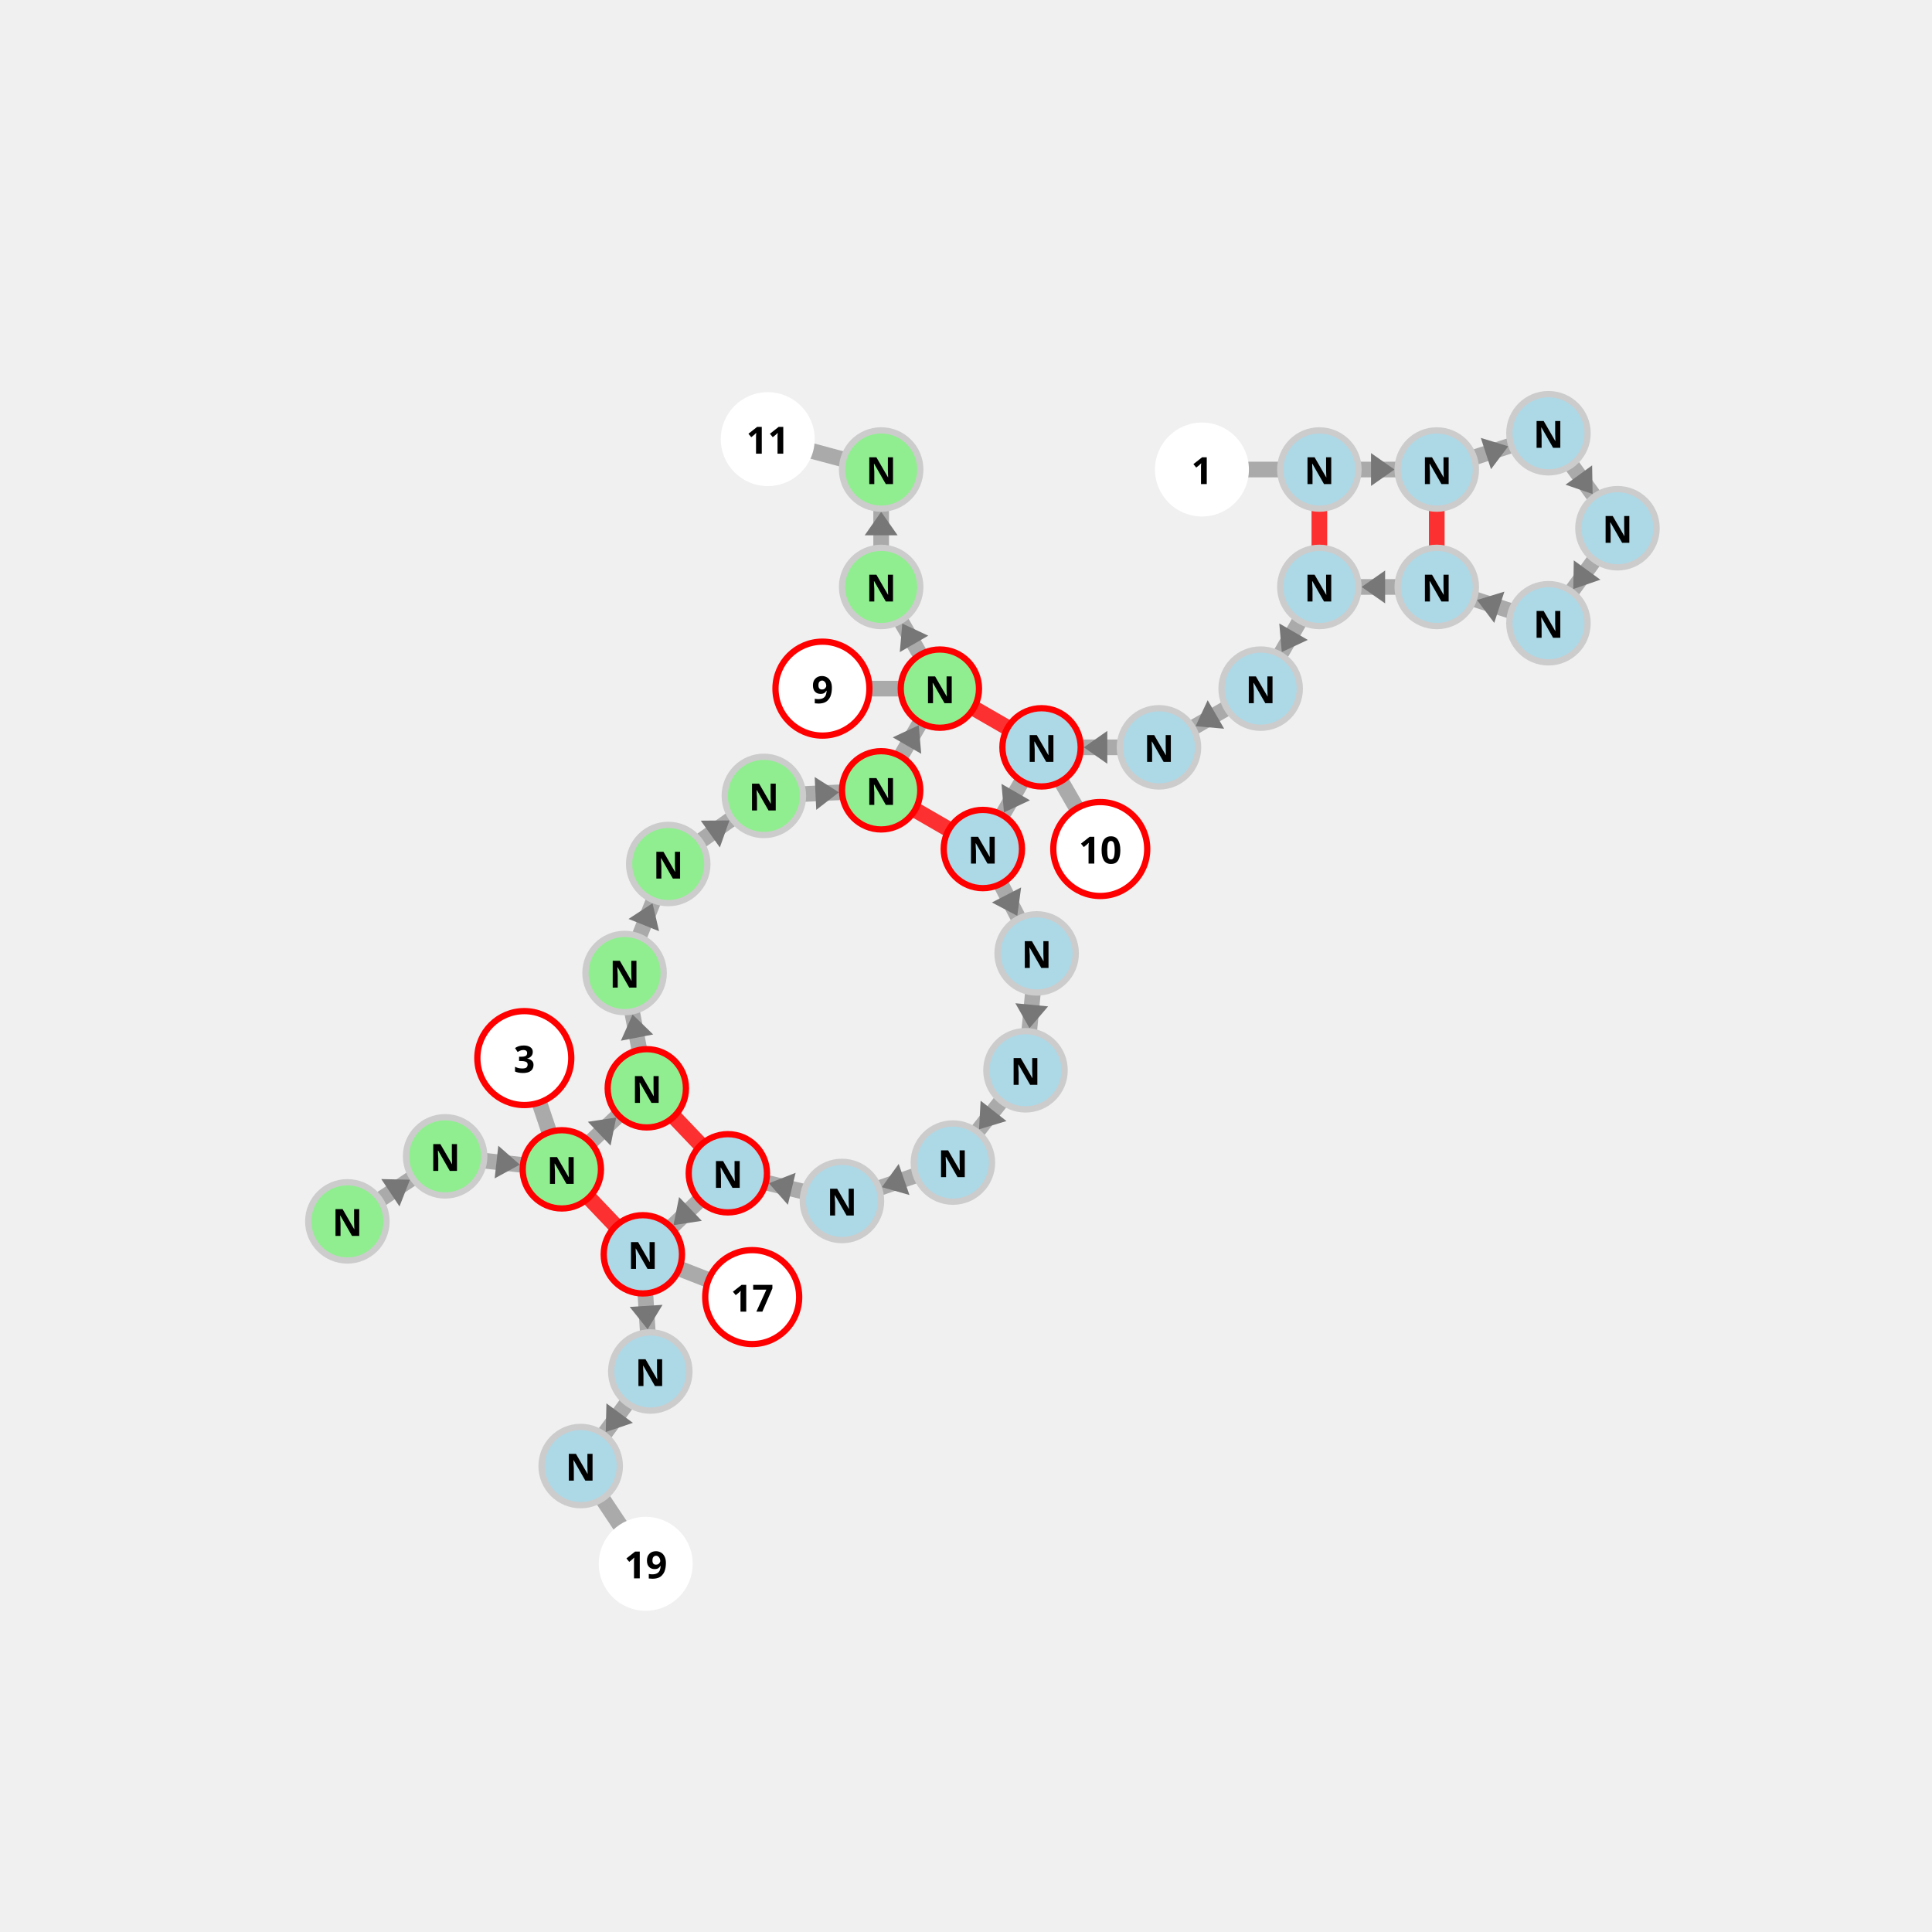
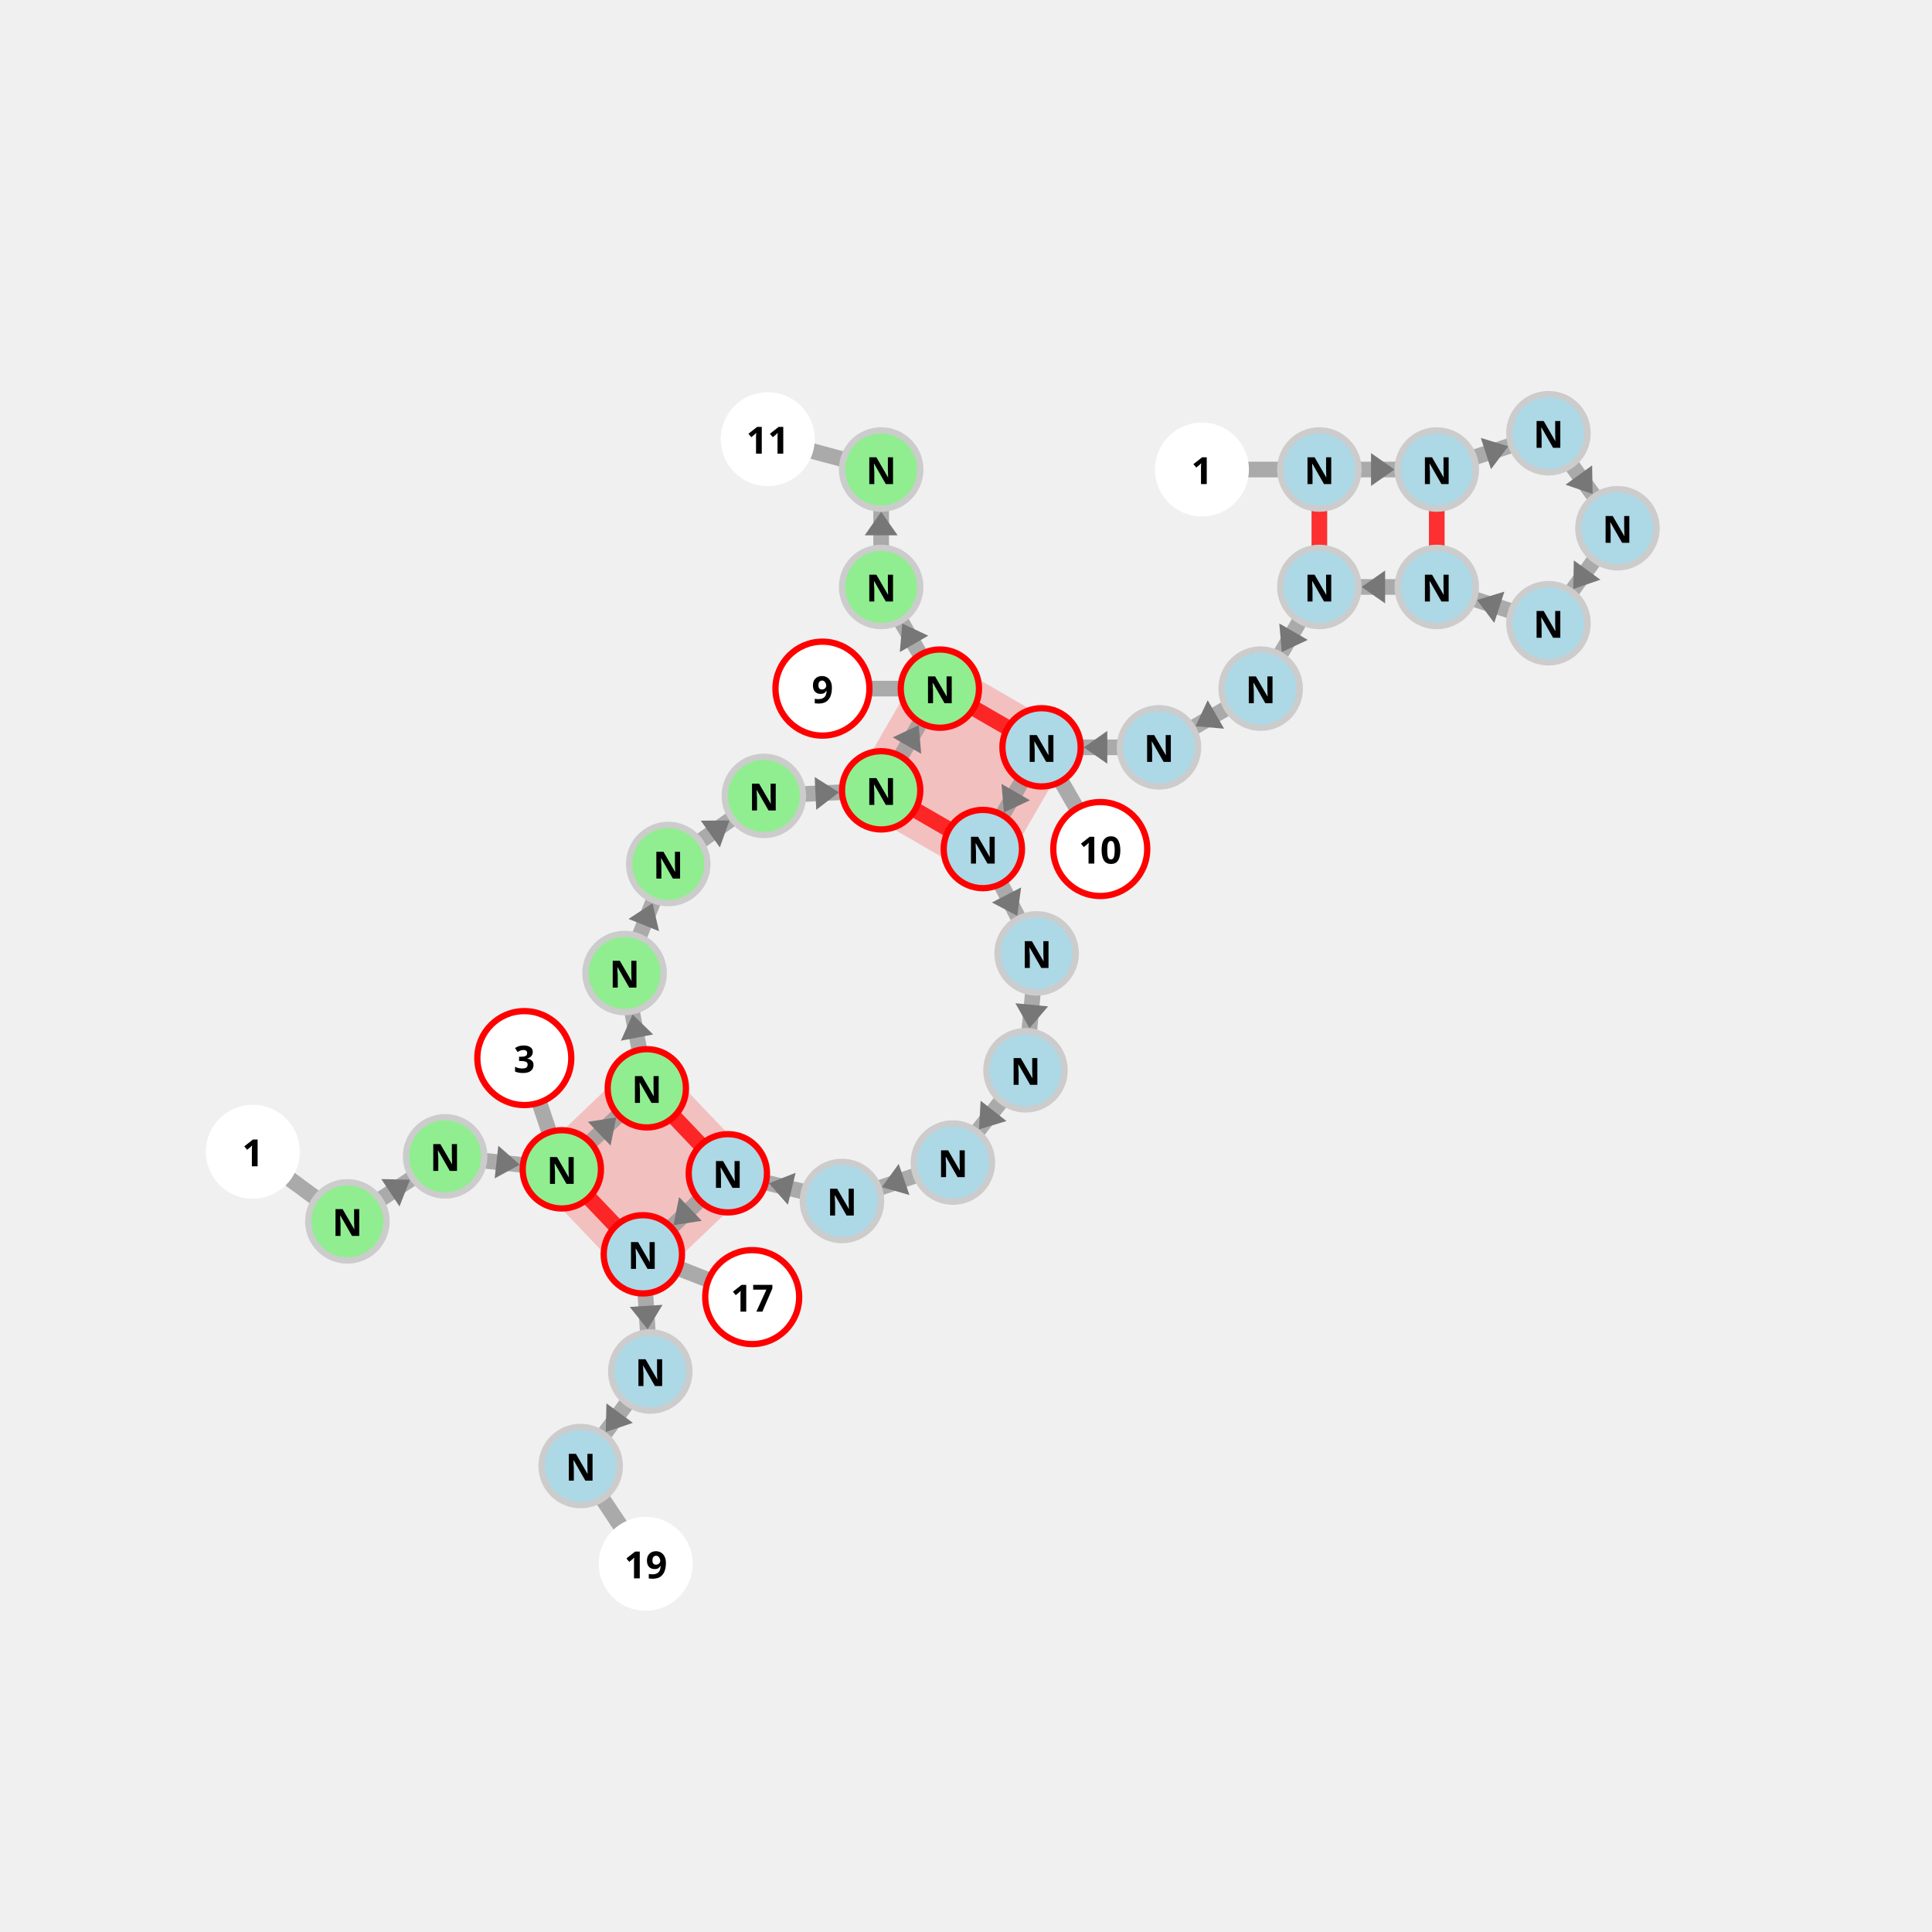
<svg xmlns="http://www.w3.org/2000/svg" viewBox="0 0 300 300">
  <style type="text/css">
 circle.fornac-node, polygon.fornac-node {
  stroke: #ccc;
  stroke-width: 0.8;
  opacity: 1;
  fill: white;
}

path.fornac-directionArrow {
  fill: #777;
  stroke: none;
  stroke-width: 0.8px;
}

g.fornac-plot {
    /* outline: 1px solid red; */
}

circle.fornac-node[base_type="a"] {
  fill: #dbdb8d;
}

circle.fornac-node[base_type="c"] {
  fill: #98df8a;
}

circle.fornac-node[base_type="g"] {
  fill: #ff9896;
}

circle.fornac-node[base_type="u"], circle.fornac-node[base_type="t"] {
  fill: #aec7e8;
}

.fornac-node &gt; text {
     pointer-events: none;
 }

circle.fornac-node[node_type="label"] {
    stroke: transparent;
    stroke-width: 0;
    fill: white;
    display: inline;
}

circle.fornac-node[node_type="protein"] {
    fill: gray;
    fill-opacity: 0.5;
    stroke-width: 4;
}

.fornac-selectedNode &gt; circle.fornac-node {
    stroke: red;
}

text.fornac-nodeLabel {
    font-weight: bold;
    font-family: Tahoma, Geneva, sans-serif;
    font-size: 0.4em;
    color: rgb(100,100,100);
    text-anchor: middle;
    alignment-baseline: middle;
    dominant-baseline: central;
    pointer-events: none;
    -webkit-touch-callout: none;
    -webkit-user-select: none;
    -khtml-user-select: none;
    -moz-user-select: none;
    -ms-user-select: none;
    user-select: none;
}

line.fornac-link {
  stroke: #999;
  stroke-opacity: 0.8;
  stroke-width: 2;
}

line.fornac-link[link_type="pseudoknot"] {
    stroke: red;
}

line.fornac-link[link_type="basepair"] {
  stroke: red;
}

line.fornac-link[link_type="intermolecule"] {
  stroke: blue;
}

line.fornac-link[link_type="chain_chain"] {
  stroke-dasharray: 3,3;
}

line.fornac-link[link_type="fake"] {
  stroke: green;
}

text.fornac-plotLabel {
    font-family: Tahoma, Geneva, sans-serif;
    font-weight: bolder;
    font-size: 1.2em;
    fill: rgba(200, 200, 200, 0.5);
    text-anchor: middle;
    alignment-baseline: central;
}

.fornac-transparent {
    fill: transparent;
    stroke-width: 0;
    stroke-opacity: 0;
    opacity: 0;
    visibility: hidden;
    pointer-events: none;
}

.fornac-dragLine {
  stroke: #999;
  stroke-width: 2;
  pointer-events: none;
}

.fornac-mouseEventHelper &gt; .extent {
  fill-opacity: .1;
  stroke: #fff;
  shape-rendering: crispEdges;
}

.d3-context-menu {
	position: absolute;
	display: none;
	background-color: #f2f2f2;
	border-radius: 4px;

	font-family: Arial, sans-serif;
	font-size: 14px;
	min-width: 150px;
	border: 1px solid #d4d4d4;

	z-index:1200;
}

.d3-context-menu ul {
	list-style-type: none;
	margin: 4px 0px;
	padding: 0px;
	cursor: default;
}

.d3-context-menu ul li {
	padding: 4px 16px;

	-webkit-touch-callout: none; /* iOS Safari */
	-webkit-user-select: none;   /* Chrome/Safari/Opera */
	-khtml-user-select: none;    /* Konqueror */
	-moz-user-select: none;      /* Firefox */
	-ms-user-select: none;       /* Internet Explorer/Edge */
	user-select: none;
}

.d3-context-menu ul li:hover {
	background-color: #4677f8;
	color: #fefefe;
}

.d3-context-menu-selected {
	background-color: #4677f8;
	color: #fefefe;
}

/*
	Header
*/

.d3-context-menu ul li.is-header
.d3-context-menu ul li.is-header:hover {
	background-color: #f2f2f2;
	color: #444;
	font-weight: bold;
	font-style: italic;
}

/*
	Disabled
*/

.d3-context-menu ul li.is-disabled
.d3-context-menu ul li.is-disabled:hover {
	background-color: #f2f2f2;
	color: #888;
	cursor: not-allowed;
}

/*
	Divider
*/

.d3-context-menu ul li.is-divider {
	padding: 0px 0px;
}

.d3-context-menu ul li.is-divider:hover {
	background-color: #f2f2f2;
}

.d3-context-menu ul hr {
	border: 0;
    height: 0;
    border-top: 1px solid rgba(0, 0, 0, 0.1);
    border-bottom: 1px solid rgba(255, 255, 255, 0.3);
}

/*# sourceMappingURL=fornac.css.map*/ 
</style>
  <g class="fornac-plot" transform="translate(83.31986,-48.64278)scale(1.215503,1.215503)">
+     <polyline points="24.433,189.906 13.577,200.257 3.225,189.401 14.081,179.05 24.433,189.906 " style="fill:red;opacity:0.2;stroke:red;stroke-width:7" />
+     <polyline points="64.51,135.49 57.01,148.481 44.019,140.981 51.519,127.99 64.51,135.49 " style="fill:red;opacity:0.2;stroke:red;stroke-width:7" />
+     <polyline points="" style="fill:red;opacity:0.2;stroke:red;stroke-width:7" />
    <g class="fornac-links">
-       <line class="link fornac-link" x1="100" y1="100" x2="100" y2="115" link_type="basepair" pointer-events="all" />
-       <line class="link fornac-link" x1="115" y1="100" x2="115" y2="115" link_type="basepair" pointer-events="all" />
-       <line class="link fornac-link" x1="100" y1="100" x2="115" y2="100" link_type="backbone" pointer-events="all" />
-       <line class="link fornac-link" x1="115" y1="100" x2="129.266" y2="95.365" link_type="backbone" pointer-events="all" />
-       <line class="link fornac-link" x1="129.266" y1="95.365" x2="138.083" y2="107.5" link_type="backbone" pointer-events="all" />
-       <line class="link fornac-link" x1="138.083" y1="107.5" x2="129.266" y2="119.635" link_type="backbone" pointer-events="all" />
-       <line class="link fornac-link" x1="129.266" y1="119.635" x2="115" y2="115" link_type="backbone" pointer-events="all" />
-       <line class="link fornac-link" x1="115" y1="115" x2="100" y2="115" link_type="backbone" pointer-events="all" />
-       <line class="link fornac-link" x1="100" y1="115" x2="92.5" y2="127.99" link_type="backbone" pointer-events="all" />
-       <line class="link fornac-link" x1="92.5" y1="127.99" x2="79.51" y2="135.49" link_type="backbone" pointer-events="all" />
-       <line class="link fornac-link" x1="64.51" y1="135.49" x2="51.519" y2="127.99" link_type="basepair" pointer-events="all" />
-       <line class="link fornac-link" x1="79.51" y1="135.49" x2="64.51" y2="135.49" link_type="backbone" pointer-events="all" />
-       <line class="link fornac-link" x1="57.01" y1="148.481" x2="44.019" y2="140.981" link_type="basepair" pointer-events="all" />
-       <line class="link fornac-link" x1="64.51" y1="135.49" x2="57.01" y2="148.481" link_type="backbone" pointer-events="all" />
-       <line class="link fornac-link" x1="57.01" y1="148.481" x2="63.883" y2="161.813" link_type="backbone" pointer-events="all" />
-       <line class="link fornac-link" x1="63.883" y1="161.813" x2="62.457" y2="176.745" link_type="backbone" pointer-events="all" />
-       <line class="link fornac-link" x1="62.457" y1="176.745" x2="53.185" y2="188.536" link_type="backbone" pointer-events="all" />
-       <line class="link fornac-link" x1="53.185" y1="188.536" x2="39.01" y2="193.442" link_type="backbone" pointer-events="all" />
-       <line class="link fornac-link" x1="24.433" y1="189.906" x2="14.081" y2="179.05" link_type="basepair" pointer-events="all" />
-       <line class="link fornac-link" x1="39.01" y1="193.442" x2="24.433" y2="189.906" link_type="backbone" pointer-events="all" />
-       <line class="link fornac-link" x1="13.577" y1="200.257" x2="3.225" y2="189.401" link_type="basepair" pointer-events="all" />
-       <line class="link fornac-link" x1="24.433" y1="189.906" x2="13.577" y2="200.257" link_type="backbone" pointer-events="all" />
-       <line class="link fornac-link" x1="13.577" y1="200.257" x2="14.528" y2="215.227" link_type="backbone" pointer-events="all" />
-       <line class="link fornac-link" x1="14.528" y1="215.227" x2="5.634" y2="227.306" link_type="backbone" pointer-events="all" />
-       <line class="link fornac-link" x1="-24.171" y1="196.047" x2="-11.682" y2="187.738" link_type="backbone" pointer-events="all" />
-       <line class="link fornac-link" x1="-11.682" y1="187.738" x2="3.225" y2="189.401" link_type="backbone" pointer-events="all" />
-       <line class="link fornac-link" x1="3.225" y1="189.401" x2="14.081" y2="179.05" link_type="backbone" pointer-events="all" />
-       <line class="link fornac-link" x1="14.081" y1="179.05" x2="11.243" y2="164.321" link_type="backbone" pointer-events="all" />
-       <line class="link fornac-link" x1="11.243" y1="164.321" x2="16.818" y2="150.395" link_type="backbone" pointer-events="all" />
-       <line class="link fornac-link" x1="16.818" y1="150.395" x2="29.036" y2="141.694" link_type="backbone" pointer-events="all" />
-       <line class="link fornac-link" x1="29.036" y1="141.694" x2="44.019" y2="140.981" link_type="backbone" pointer-events="all" />
-       <line class="link fornac-link" x1="44.019" y1="140.981" x2="51.519" y2="127.99" link_type="backbone" pointer-events="all" />
-       <line class="link fornac-link" x1="51.519" y1="127.99" x2="44.019" y2="115" link_type="backbone" pointer-events="all" />
-       <line class="link fornac-link" x1="44.019" y1="115" x2="44.019" y2="100" link_type="backbone" pointer-events="all" />
-       <line class="link fornac-link" x1="100" y1="100" x2="85" y2="100" link_type="label_link" pointer-events="all" />
-       <line class="link fornac-link" x1="115" y1="100" x2="112.653" y2="85.185" link_type="label_link" pointer-events="all" style="display:none" />
-       <line class="link fornac-link" x1="129.266" y1="95.365" x2="133.901" y2="81.099" link_type="label_link" pointer-events="all" style="display:none" />
-       <line class="link fornac-link" x1="138.083" y1="107.5" x2="153.083" y2="107.5" link_type="label_link" pointer-events="all" style="display:none" />
-       <line class="link fornac-link" x1="129.266" y1="119.635" x2="133.901" y2="133.901" link_type="label_link" pointer-events="all" style="display:none" />
-       <line class="link fornac-link" x1="115" y1="115" x2="112.653" y2="129.815" link_type="label_link" pointer-events="all" style="display:none" />
-       <line class="link fornac-link" x1="100" y1="115" x2="107.5" y2="127.99" link_type="label_link" pointer-events="all" style="display:none" />
-       <line class="link fornac-link" x1="92.5" y1="127.99" x2="103.107" y2="138.597" link_type="label_link" pointer-events="all" style="display:none" />
-       <line class="link fornac-link" x1="79.51" y1="135.49" x2="83.392" y2="149.979" link_type="label_link" pointer-events="all" style="display:none" />
-       <line class="link fornac-link" x1="64.51" y1="135.49" x2="72.01" y2="148.481" link_type="label_link" pointer-events="all" />
-       <line class="link fornac-link" x1="57.01" y1="148.481" x2="72.005" y2="148.838" link_type="label_link" pointer-events="all" style="display:none" />
-       <line class="link fornac-link" x1="63.883" y1="161.813" x2="78.612" y2="158.975" link_type="label_link" pointer-events="all" style="display:none" />
-       <line class="link fornac-link" x1="62.457" y1="176.745" x2="76.383" y2="182.32" link_type="label_link" pointer-events="all" style="display:none" />
-       <line class="link fornac-link" x1="53.185" y1="188.536" x2="61.886" y2="200.755" link_type="label_link" pointer-events="all" style="display:none" />
-       <line class="link fornac-link" x1="39.01" y1="193.442" x2="39.724" y2="208.425" link_type="label_link" pointer-events="all" style="display:none" />
-       <line class="link fornac-link" x1="24.433" y1="189.906" x2="28.315" y2="204.395" link_type="label_link" pointer-events="all" style="display:none" />
-       <line class="link fornac-link" x1="13.577" y1="200.257" x2="27.546" y2="205.721" link_type="label_link" pointer-events="all" />
-       <line class="link fornac-link" x1="14.528" y1="215.227" x2="28.92" y2="219.453" link_type="label_link" pointer-events="all" style="display:none" />
-       <line class="link fornac-link" x1="5.634" y1="227.306" x2="13.943" y2="239.794" link_type="label_link" pointer-events="all" />
-       <line class="link fornac-link" x1="-8.943" y1="230.842" x2="-10.605" y2="245.75" link_type="label_link" pointer-events="all" style="display:none" />
-       <line class="link fornac-link" x1="-22.383" y1="224.181" x2="-33.239" y2="234.532" link_type="label_link" pointer-events="all" style="display:none" />
-       <line class="link fornac-link" x1="-28.397" y1="210.44" x2="-43.367" y2="211.391" link_type="label_link" pointer-events="all" style="display:none" />
-       <line class="link fornac-link" x1="-24.171" y1="196.047" x2="-36.25" y2="187.154" link_type="label_link" pointer-events="all" style="display:none" />
-       <line class="link fornac-link" x1="-11.682" y1="187.738" x2="-15.219" y2="173.161" link_type="label_link" pointer-events="all" style="display:none" />
-       <line class="link fornac-link" x1="3.225" y1="189.401" x2="-1.568" y2="175.187" link_type="label_link" pointer-events="all" />
-       <line class="link fornac-link" x1="14.081" y1="179.05" x2="-0.206" y2="174.482" link_type="label_link" pointer-events="all" style="display:none" />
-       <line class="link fornac-link" x1="11.243" y1="164.321" x2="-3.689" y2="162.895" link_type="label_link" pointer-events="all" style="display:none" />
-       <line class="link fornac-link" x1="16.818" y1="150.395" x2="5.027" y2="141.123" link_type="label_link" pointer-events="all" style="display:none" />
-       <line class="link fornac-link" x1="29.036" y1="141.694" x2="24.13" y2="127.519" link_type="label_link" pointer-events="all" style="display:none" />
-       <line class="link fornac-link" x1="44.019" y1="140.981" x2="36.212" y2="128.173" link_type="label_link" pointer-events="all" style="display:none" />
-       <line class="link fornac-link" x1="51.519" y1="127.99" x2="36.519" y2="127.99" link_type="label_link" pointer-events="all" />
-       <line class="link fornac-link" x1="44.019" y1="115" x2="29.53" y2="118.882" link_type="label_link" pointer-events="all" style="display:none" />
-       <line class="link fornac-link" x1="44.019" y1="100" x2="29.53" y2="96.118" link_type="label_link" pointer-events="all" />
+       <line class="link fornac-link" x1="100" y1="100" x2="100" y2="115" link_type="basepair" pointer-events="all" start="1" end="7" />
+       <line class="link fornac-link" x1="115" y1="100" x2="115" y2="115" link_type="basepair" pointer-events="all" start="2" end="6" />
+       <line class="link fornac-link" x1="100" y1="100" x2="115" y2="100" link_type="backbone" pointer-events="all" start="1" end="2" />
+       <line class="link fornac-link" x1="115" y1="100" x2="129.266" y2="95.365" link_type="backbone" pointer-events="all" start="2" end="3" />
+       <line class="link fornac-link" x1="129.266" y1="95.365" x2="138.083" y2="107.5" link_type="backbone" pointer-events="all" start="3" end="4" />
+       <line class="link fornac-link" x1="138.083" y1="107.5" x2="129.266" y2="119.635" link_type="backbone" pointer-events="all" start="4" end="5" />
+       <line class="link fornac-link" x1="129.266" y1="119.635" x2="115" y2="115" link_type="backbone" pointer-events="all" start="5" end="6" />
+       <line class="link fornac-link" x1="115" y1="115" x2="100" y2="115" link_type="backbone" pointer-events="all" start="6" end="7" />
+       <line class="link fornac-link" x1="100" y1="115" x2="92.5" y2="127.99" link_type="backbone" pointer-events="all" start="7" end="8" />
+       <line class="link fornac-link" x1="92.5" y1="127.99" x2="79.51" y2="135.49" link_type="backbone" pointer-events="all" start="8" end="9" />
+       <line class="link fornac-link" x1="64.51" y1="135.49" x2="51.519" y2="127.99" link_type="basepair" pointer-events="all" start="10" end="31" />
+       <line class="link fornac-link" x1="79.51" y1="135.49" x2="64.51" y2="135.49" link_type="backbone" pointer-events="all" start="9" end="10" />
+       <line class="link fornac-link" x1="57.01" y1="148.481" x2="44.019" y2="140.981" link_type="basepair" pointer-events="all" start="11" end="30" />
+       <line class="link fornac-link" x1="64.51" y1="135.49" x2="57.01" y2="148.481" link_type="backbone" pointer-events="all" start="10" end="11" />
+       <line class="link fornac-link" x1="57.01" y1="148.481" x2="63.883" y2="161.813" link_type="backbone" pointer-events="all" start="11" end="12" />
+       <line class="link fornac-link" x1="63.883" y1="161.813" x2="62.457" y2="176.745" link_type="backbone" pointer-events="all" start="12" end="13" />
+       <line class="link fornac-link" x1="62.457" y1="176.745" x2="53.185" y2="188.536" link_type="backbone" pointer-events="all" start="13" end="14" />
+       <line class="link fornac-link" x1="53.185" y1="188.536" x2="39.01" y2="193.442" link_type="backbone" pointer-events="all" start="14" end="15" />
+       <line class="link fornac-link" x1="24.433" y1="189.906" x2="14.081" y2="179.05" link_type="basepair" pointer-events="all" start="16" end="26" />
+       <line class="link fornac-link" x1="39.01" y1="193.442" x2="24.433" y2="189.906" link_type="backbone" pointer-events="all" start="15" end="16" />
+       <line class="link fornac-link" x1="13.577" y1="200.257" x2="3.225" y2="189.401" link_type="basepair" pointer-events="all" start="17" end="25" />
+       <line class="link fornac-link" x1="24.433" y1="189.906" x2="13.577" y2="200.257" link_type="backbone" pointer-events="all" start="16" end="17" />
+       <line class="link fornac-link" x1="13.577" y1="200.257" x2="14.528" y2="215.227" link_type="backbone" pointer-events="all" start="17" end="18" />
+       <line class="link fornac-link" x1="14.528" y1="215.227" x2="5.634" y2="227.306" link_type="backbone" pointer-events="all" start="18" end="19" />
+       <line class="link fornac-link" x1="-24.171" y1="196.047" x2="-11.682" y2="187.738" link_type="backbone" pointer-events="all" start="23" end="24" />
+       <line class="link fornac-link" x1="-11.682" y1="187.738" x2="3.225" y2="189.401" link_type="backbone" pointer-events="all" start="24" end="25" />
+       <line class="link fornac-link" x1="3.225" y1="189.401" x2="14.081" y2="179.05" link_type="backbone" pointer-events="all" start="25" end="26" />
+       <line class="link fornac-link" x1="14.081" y1="179.05" x2="11.243" y2="164.321" link_type="backbone" pointer-events="all" start="26" end="27" />
+       <line class="link fornac-link" x1="11.243" y1="164.321" x2="16.818" y2="150.395" link_type="backbone" pointer-events="all" start="27" end="28" />
+       <line class="link fornac-link" x1="16.818" y1="150.395" x2="29.036" y2="141.694" link_type="backbone" pointer-events="all" start="28" end="29" />
+       <line class="link fornac-link" x1="29.036" y1="141.694" x2="44.019" y2="140.981" link_type="backbone" pointer-events="all" start="29" end="30" />
+       <line class="link fornac-link" x1="44.019" y1="140.981" x2="51.519" y2="127.99" link_type="backbone" pointer-events="all" start="30" end="31" />
+       <line class="link fornac-link" x1="51.519" y1="127.99" x2="44.019" y2="115" link_type="backbone" pointer-events="all" start="31" end="32" />
+       <line class="link fornac-link" x1="44.019" y1="115" x2="44.019" y2="100" link_type="backbone" pointer-events="all" start="32" end="33" />
+       <line class="link fornac-link" x1="100" y1="100" x2="85" y2="100" link_type="label_link" pointer-events="all" start="1" end="1" />
+       <line class="link fornac-link" x1="64.51" y1="135.49" x2="72.01" y2="148.481" link_type="label_link" pointer-events="all" start="10" end="1" />
+       <line class="link fornac-link" x1="13.577" y1="200.257" x2="27.546" y2="205.721" link_type="label_link" pointer-events="all" start="17" end="1" />
+       <line class="link fornac-link" x1="5.634" y1="227.306" x2="13.943" y2="239.794" link_type="label_link" pointer-events="all" start="19" end="1" />
+       <line class="link fornac-link" x1="-24.171" y1="196.047" x2="-36.25" y2="187.154" link_type="label_link" pointer-events="all" start="23" end="1" />
+       <line class="link fornac-link" x1="3.225" y1="189.401" x2="-1.568" y2="175.187" link_type="label_link" pointer-events="all" start="25" end="1" />
+       <line class="link fornac-link" x1="51.519" y1="127.99" x2="36.519" y2="127.99" link_type="label_link" pointer-events="all" start="31" end="1" />
+       <line class="link fornac-link" x1="44.019" y1="100" x2="29.53" y2="96.118" link_type="label_link" pointer-events="all" start="33" end="1" />
    </g>
    <g class="fornac-nodes">
      <g class="gnode" struct_name="empty" transform="translate(100,100)" num="n1" rnum="n33">
        <path class="fornac-directionArrow" node_num="1" />
        <circle class="fornac-node" node_type="nucleotide" node_num="1" r="5" style="fill: lightblue;" />
        <text class="fornac-nodeLabel" label_type="nucleotide">N</text>
      </g>
      <g class="gnode" struct_name="empty" transform="translate(115,100)" num="n2" rnum="n32">
        <path class="fornac-directionArrow" node_num="2" d="M-8.4,-2.1L-5.4,0L-8.4,2.1" />
        <circle class="fornac-node" node_type="nucleotide" node_num="2" r="5" style="fill: lightblue;" />
        <text class="fornac-nodeLabel" label_type="nucleotide">N</text>
      </g>
      <g class="gnode" struct_name="empty" transform="translate(129.2658,95.36475)" num="n3" rnum="n31">
        <path class="fornac-directionArrow" node_num="3" d="M-8.638,0.599L-5.136,1.669L-7.34,4.593" />
        <circle class="fornac-node" node_type="nucleotide" node_num="3" r="5" style="fill: lightblue;" />
        <text class="fornac-nodeLabel" label_type="nucleotide">N</text>
      </g>
      <g class="gnode" struct_name="empty" transform="translate(138.0826,107.5)" num="n4" rnum="n30">
        <path class="fornac-directionArrow" node_num="4" d="M-3.238,-8.03L-3.174,-4.369L-6.636,-5.561" />
        <circle class="fornac-node" node_type="nucleotide" node_num="4" r="5" style="fill: lightblue;" />
        <text class="fornac-nodeLabel" label_type="nucleotide">N</text>
      </g>
      <g class="gnode" struct_name="empty" transform="translate(129.2658,119.6353)" num="n5" rnum="n29">
        <path class="fornac-directionArrow" node_num="5" d="M6.636,-5.561L3.174,-4.369L3.238,-8.03" />
        <circle class="fornac-node" node_type="nucleotide" node_num="5" r="5" style="fill: lightblue;" />
        <text class="fornac-nodeLabel" label_type="nucleotide">N</text>
      </g>
      <g class="gnode" struct_name="empty" transform="translate(115,115)" num="n6" rnum="n28">
        <path class="fornac-directionArrow" node_num="6" d="M7.34,4.593L5.136,1.669L8.638,0.599" />
        <circle class="fornac-node" node_type="nucleotide" node_num="6" r="5" style="fill: lightblue;" />
        <text class="fornac-nodeLabel" label_type="nucleotide">N</text>
      </g>
      <g class="gnode" struct_name="empty" transform="translate(100,115)" num="n7" rnum="n27">
        <path class="fornac-directionArrow" node_num="7" d="M8.4,2.1L5.4,0L8.4,-2.1" />
        <circle class="fornac-node" node_type="nucleotide" node_num="7" r="5" style="fill: lightblue;" />
        <text class="fornac-nodeLabel" label_type="nucleotide">N</text>
      </g>
      <g class="gnode" struct_name="empty" transform="translate(92.5,127.9904)" num="n8" rnum="n26">
        <path class="fornac-directionArrow" node_num="8" d="M6.019,-6.225L2.7,-4.677L2.381,-8.325" />
        <circle class="fornac-node" node_type="nucleotide" node_num="8" r="5" style="fill: lightblue;" />
        <text class="fornac-nodeLabel" label_type="nucleotide">N</text>
      </g>
      <g class="gnode" struct_name="empty" transform="translate(79.50962,135.4904)" num="n9" rnum="n25">
        <path class="fornac-directionArrow" node_num="9" d="M8.325,-2.381L4.677,-2.7L6.225,-6.019" />
        <circle class="fornac-node" node_type="nucleotide" node_num="9" r="5" style="fill: lightblue;" />
        <text class="fornac-nodeLabel" label_type="nucleotide">N</text>
      </g>
      <g class="gnode" struct_name="empty" transform="translate(64.50962,135.4904)" num="n10" rnum="n24">
        <path class="fornac-directionArrow" node_num="10" d="M8.4,2.1L5.4,-1.0231815394945444e-14L8.4,-2.1" />
        <circle class="fornac-node" node_type="nucleotide" node_num="10" r="5" style="fill: lightblue;stroke: red;" />
        <text class="fornac-nodeLabel" label_type="nucleotide">N</text>
      </g>
      <g class="gnode" struct_name="empty" transform="translate(57.00962,148.4808)" num="n11" rnum="n23">
        <path class="fornac-directionArrow" node_num="11" d="M6.019,-6.225L2.7,-4.677L2.381,-8.325" />
        <circle class="fornac-node" node_type="nucleotide" node_num="11" r="5" style="fill: lightblue;stroke: red;" />
        <text class="fornac-nodeLabel" label_type="nucleotide">N</text>
      </g>
      <g class="gnode" struct_name="empty" transform="translate(63.88302,161.8133)" num="n12" rnum="n22">
        <path class="fornac-directionArrow" node_num="12" d="M-1.983,-8.428L-2.474,-4.8L-5.716,-6.504" />
        <circle class="fornac-node" node_type="nucleotide" node_num="12" r="5" style="fill: lightblue;" />
        <text class="fornac-nodeLabel" label_type="nucleotide">N</text>
      </g>
      <g class="gnode" struct_name="empty" transform="translate(62.45718,176.7454)" num="n13" rnum="n21">
        <path class="fornac-directionArrow" node_num="13" d="M2.889,-8.162L0.513,-5.376L-1.292,-8.562" />
        <circle class="fornac-node" node_type="nucleotide" node_num="13" r="5" style="fill: lightblue;" />
        <text class="fornac-nodeLabel" label_type="nucleotide">N</text>
      </g>
      <g class="gnode" struct_name="empty" transform="translate(53.18479,188.5362)" num="n14" rnum="n20">
        <path class="fornac-directionArrow" node_num="14" d="M6.843,-5.305L3.338,-4.245L3.542,-7.901" />
        <circle class="fornac-node" node_type="nucleotide" node_num="14" r="5" style="fill: lightblue;" />
        <text class="fornac-nodeLabel" label_type="nucleotide">N</text>
      </g>
      <g class="gnode" struct_name="empty" transform="translate(39.00978,193.4422)" num="n15" rnum="n19">
        <path class="fornac-directionArrow" node_num="15" d="M8.625,-0.763L5.103,-1.766L7.251,-4.732" />
        <circle class="fornac-node" node_type="nucleotide" node_num="15" r="5" style="fill: lightblue;" />
        <text class="fornac-nodeLabel" label_type="nucleotide">N</text>
      </g>
      <g class="gnode" struct_name="empty" transform="translate(24.43261,189.9058)" num="n16" rnum="n18">
        <path class="fornac-directionArrow" node_num="16" d="M7.668,4.021L5.248,1.273L8.658,-0.06" />
        <circle class="fornac-node" node_type="nucleotide" node_num="16" r="5" style="fill: lightblue;stroke: red;" />
        <text class="fornac-nodeLabel" label_type="nucleotide">N</text>
      </g>
      <g class="gnode" struct_name="empty" transform="translate(13.57659,200.257)" num="n17" rnum="n17">
        <path class="fornac-directionArrow" node_num="17" d="M7.529,-4.277L3.908,-3.726L4.63,-7.317" />
        <circle class="fornac-node" node_type="nucleotide" node_num="17" r="5" style="fill: lightblue;stroke: red;" />
        <text class="fornac-nodeLabel" label_type="nucleotide">N</text>
      </g>
      <g class="gnode" struct_name="empty" transform="translate(14.52795,215.2268)" num="n18" rnum="n16">
        <path class="fornac-directionArrow" node_num="18" d="M1.563,-8.516L-0.342,-5.389L-2.629,-8.25" />
        <circle class="fornac-node" node_type="nucleotide" node_num="18" r="5" style="fill: lightblue;" />
        <text class="fornac-nodeLabel" label_type="nucleotide">N</text>
      </g>
      <g class="gnode" struct_name="empty" transform="translate(5.634335,227.3058)" num="n19" rnum="n15">
        <path class="fornac-directionArrow" node_num="19" d="M6.671,-5.519L3.202,-4.348L3.289,-8.009" />
        <circle class="fornac-node" node_type="nucleotide" node_num="19" r="5" style="fill: lightblue;" />
        <text class="fornac-nodeLabel" label_type="nucleotide">N</text>
      </g>
      <g class="gnode" struct_name="empty" transform="translate(-24.17072,196.0472)" num="n23" rnum="n11">
        <circle class="fornac-node" node_type="nucleotide" node_num="23" r="5" style="fill: lightgreen;" />
        <text class="fornac-nodeLabel" label_type="nucleotide">N</text>
      </g>
      <g class="gnode" struct_name="empty" transform="translate(-11.68217,187.7384)" num="n24" rnum="n10">
        <path class="fornac-directionArrow" node_num="24" d="M-8.157,2.905L-4.496,2.991L-5.83,6.401" />
        <circle class="fornac-node" node_type="nucleotide" node_num="24" r="5" style="fill: lightgreen;" />
        <text class="fornac-nodeLabel" label_type="nucleotide">N</text>
      </g>
      <g class="gnode" struct_name="empty" transform="translate(3.22541,189.401)" num="n25" rnum="n9">
        <path class="fornac-directionArrow" node_num="25" d="M-8.115,-3.018L-5.367,-0.599L-8.581,1.156" />
        <circle class="fornac-node" node_type="nucleotide" node_num="25" r="5" style="fill: lightgreen;stroke: red;" />
        <text class="fornac-nodeLabel" label_type="nucleotide">N</text>
      </g>
      <g class="gnode" struct_name="empty" transform="translate(14.08142,179.0498)" num="n26" rnum="n8">
        <path class="fornac-directionArrow" node_num="26" d="M-7.529,4.277L-3.908,3.726L-4.63,7.317" />
        <circle class="fornac-node" node_type="nucleotide" node_num="26" r="5" style="fill: lightgreen;stroke: red;" />
        <text class="fornac-nodeLabel" label_type="nucleotide">N</text>
      </g>
      <g class="gnode" struct_name="empty" transform="translate(11.24265,164.3209)" num="n27" rnum="n7">
        <path class="fornac-directionArrow" node_num="27" d="M-0.472,8.646L1.022,5.302L3.652,7.851" />
        <circle class="fornac-node" node_type="nucleotide" node_num="27" r="5" style="fill: lightgreen;" />
        <text class="fornac-nodeLabel" label_type="nucleotide">N</text>
      </g>
      <g class="gnode" struct_name="empty" transform="translate(16.81759,150.3953)" num="n28" rnum="n6">
        <path class="fornac-directionArrow" node_num="28" d="M-5.072,7.018L-2.007,5.013L-1.172,8.579" />
        <circle class="fornac-node" node_type="nucleotide" node_num="28" r="5" style="fill: lightgreen;" />
        <text class="fornac-nodeLabel" label_type="nucleotide">N</text>
      </g>
      <g class="gnode" struct_name="empty" transform="translate(29.03623,141.6945)" num="n29" rnum="n5">
        <path class="fornac-directionArrow" node_num="29" d="M-8.061,3.162L-4.399,3.132L-5.624,6.583" />
        <circle class="fornac-node" node_type="nucleotide" node_num="29" r="5" style="fill: lightgreen;" />
        <text class="fornac-nodeLabel" label_type="nucleotide">N</text>
      </g>
      <g class="gnode" struct_name="empty" transform="translate(44.01924,140.9808)" num="n30" rnum="n4">
        <path class="fornac-directionArrow" node_num="30" d="M-8.49,-1.698L-5.394,0.257L-8.291,2.497" />
        <circle class="fornac-node" node_type="nucleotide" node_num="30" r="5" style="fill: lightgreen;stroke: red;" />
        <text class="fornac-nodeLabel" label_type="nucleotide">N</text>
      </g>
      <g class="gnode" struct_name="empty" transform="translate(51.51924,127.9904)" num="n31" rnum="n3">
        <path class="fornac-directionArrow" node_num="31" d="M-6.019,6.225L-2.7,4.677L-2.381,8.325" />
        <circle class="fornac-node" node_type="nucleotide" node_num="31" r="5" style="fill: lightgreen;stroke: red;" />
        <text class="fornac-nodeLabel" label_type="nucleotide">N</text>
      </g>
      <g class="gnode" struct_name="empty" transform="translate(44.01924,115)" num="n32" rnum="n2">
        <path class="fornac-directionArrow" node_num="32" d="M2.381,8.325L2.7,4.677L6.019,6.225" />
        <circle class="fornac-node" node_type="nucleotide" node_num="32" r="5" style="fill: lightgreen;" />
        <text class="fornac-nodeLabel" label_type="nucleotide">N</text>
      </g>
      <g class="gnode" struct_name="empty" transform="translate(44.01924,100)" num="n33" rnum="n1">
        <path class="fornac-directionArrow" node_num="33" d="M-2.1,8.4L2.0463630789890888e-14,5.4L2.1,8.4" />
        <circle class="fornac-node" node_type="nucleotide" node_num="33" r="5" style="fill: lightgreen;" />
        <text class="fornac-nodeLabel" label_type="nucleotide">N</text>
      </g>
-       <g class="gnode" struct_name="empty" transform="translate(85,100)" num="n-1" rnum="n35">
-         <circle class="fornac-node" r="6" node_type="label" node_num="-1" />
+       <g class="gnode" struct_name="empty" transform="translate(85,100)" num="n-1" rnum="n35" label_gnum="1">
+         <circle class="fornac-node" r="6" node_type="label" node_num="-1" label_num="1" />
        <text class="fornac-nodeLabel" label_type="label">1</text>
      </g>
-       <g class="gnode" struct_name="empty" transform="translate(112.6535,85.18467)" num="n-1" rnum="n35" style="display:none">
-         <circle class="fornac-node" r="6" node_type="label" node_num="-1" />
-         <text class="fornac-nodeLabel" label_type="label">0</text>
-       </g>
-       <g class="gnode" struct_name="empty" transform="translate(133.9011,81.0989)" num="n-1" rnum="n35" style="display:none">
-         <circle class="fornac-node" r="6" node_type="label" node_num="-1" />
-         <text class="fornac-nodeLabel" label_type="label">0</text>
-       </g>
-       <g class="gnode" struct_name="empty" transform="translate(153.0826,107.5)" num="n-1" rnum="n35" style="display:none">
-         <circle class="fornac-node" r="6" node_type="label" node_num="-1" />
-         <text class="fornac-nodeLabel" label_type="label">0</text>
-       </g>
-       <g class="gnode" struct_name="empty" transform="translate(133.9011,133.9011)" num="n-1" rnum="n35" style="display:none">
-         <circle class="fornac-node" r="6" node_type="label" node_num="-1" />
-         <text class="fornac-nodeLabel" label_type="label">0</text>
-       </g>
-       <g class="gnode" struct_name="empty" transform="translate(112.6535,129.8153)" num="n-1" rnum="n35" style="display:none">
-         <circle class="fornac-node" r="6" node_type="label" node_num="-1" />
-         <text class="fornac-nodeLabel" label_type="label">0</text>
-       </g>
-       <g class="gnode" struct_name="empty" transform="translate(107.5,127.9904)" num="n-1" rnum="n35" style="display:none">
-         <circle class="fornac-node" r="6" node_type="label" node_num="-1" />
-         <text class="fornac-nodeLabel" label_type="label">0</text>
-       </g>
-       <g class="gnode" struct_name="empty" transform="translate(103.1066,138.597)" num="n-1" rnum="n35" style="display:none">
-         <circle class="fornac-node" r="6" node_type="label" node_num="-1" />
-         <text class="fornac-nodeLabel" label_type="label">0</text>
-       </g>
-       <g class="gnode" struct_name="empty" transform="translate(83.3919,149.9793)" num="n-1" rnum="n35" style="display:none">
-         <circle class="fornac-node" r="6" node_type="label" node_num="-1" />
-         <text class="fornac-nodeLabel" label_type="label">0</text>
-       </g>
-       <g class="gnode" struct_name="empty" transform="translate(72.00962,148.4808)" num="n-1" rnum="n35">
-         <circle class="fornac-node" r="6" node_type="label" node_num="-1" style="stroke: red;stroke-width: 0.8;" />
+       <g class="gnode" struct_name="empty" transform="translate(72.00962,148.4808)" num="n-1" rnum="n35" label_gnum="10">
+         <circle class="fornac-node" r="6" node_type="label" node_num="-1" label_num="10" style="stroke: red;stroke-width: 0.8;" />
        <text class="fornac-nodeLabel" label_type="label">10</text>
      </g>
-       <g class="gnode" struct_name="empty" transform="translate(72.00537,148.8377)" num="n-1" rnum="n35" style="display:none">
-         <circle class="fornac-node" r="6" node_type="label" node_num="-1" />
-         <text class="fornac-nodeLabel" label_type="label">0</text>
-       </g>
-       <g class="gnode" struct_name="empty" transform="translate(78.61195,158.9745)" num="n-1" rnum="n35" style="display:none">
-         <circle class="fornac-node" r="6" node_type="label" node_num="-1" />
-         <text class="fornac-nodeLabel" label_type="label">0</text>
-       </g>
-       <g class="gnode" struct_name="empty" transform="translate(76.3827,182.3203)" num="n-1" rnum="n35" style="display:none">
-         <circle class="fornac-node" r="6" node_type="label" node_num="-1" />
-         <text class="fornac-nodeLabel" label_type="label">0</text>
-       </g>
-       <g class="gnode" struct_name="empty" transform="translate(61.88564,200.7548)" num="n-1" rnum="n35" style="display:none">
-         <circle class="fornac-node" r="6" node_type="label" node_num="-1" />
-         <text class="fornac-nodeLabel" label_type="label">0</text>
-       </g>
-       <g class="gnode" struct_name="empty" transform="translate(39.72351,208.4252)" num="n-1" rnum="n35" style="display:none">
-         <circle class="fornac-node" r="6" node_type="label" node_num="-1" />
-         <text class="fornac-nodeLabel" label_type="label">0</text>
-       </g>
-       <g class="gnode" struct_name="empty" transform="translate(28.31489,204.3947)" num="n-1" rnum="n35" style="display:none">
-         <circle class="fornac-node" r="6" node_type="label" node_num="-1" />
-         <text class="fornac-nodeLabel" label_type="label">0</text>
-       </g>
-       <g class="gnode" struct_name="empty" transform="translate(27.5459,205.7213)" num="n-1" rnum="n35">
-         <circle class="fornac-node" r="6" node_type="label" node_num="-1" style="stroke: red;stroke-width: 0.8;" />
+       <g class="gnode" struct_name="empty" transform="translate(27.5459,205.7213)" num="n-1" rnum="n35" label_gnum="17">
+         <circle class="fornac-node" r="6" node_type="label" node_num="-1" label_num="17" style="stroke: red;stroke-width: 0.8;" />
        <text class="fornac-nodeLabel" label_type="label">17</text>
      </g>
-       <g class="gnode" struct_name="empty" transform="translate(28.92035,219.4528)" num="n-1" rnum="n35" style="display:none">
-         <circle class="fornac-node" r="6" node_type="label" node_num="-1" />
-         <text class="fornac-nodeLabel" label_type="label">0</text>
-       </g>
-       <g class="gnode" struct_name="empty" transform="translate(13.94314,239.7944)" num="n-1" rnum="n35">
-         <circle class="fornac-node" r="6" node_type="label" node_num="-1" />
+       <g class="gnode" struct_name="empty" transform="translate(13.94314,239.7944)" num="n-1" rnum="n35" label_gnum="19">
+         <circle class="fornac-node" r="6" node_type="label" node_num="-1" label_num="19" />
        <text class="fornac-nodeLabel" label_type="label">19</text>
      </g>
-       <g class="gnode" struct_name="empty" transform="translate(-10.60541,245.7498)" num="n-1" rnum="n35" style="display:none">
-         <circle class="fornac-node" r="6" node_type="label" node_num="-1" />
-         <text class="fornac-nodeLabel" label_type="label">0</text>
-       </g>
-       <g class="gnode" struct_name="empty" transform="translate(-33.23876,234.5324)" num="n-1" rnum="n35" style="display:none">
-         <circle class="fornac-node" r="6" node_type="label" node_num="-1" />
-         <text class="fornac-nodeLabel" label_type="label">0</text>
-       </g>
-       <g class="gnode" struct_name="empty" transform="translate(-43.3665,211.391)" num="n-1" rnum="n35" style="display:none">
-         <circle class="fornac-node" r="6" node_type="label" node_num="-1" />
-         <text class="fornac-nodeLabel" label_type="label">0</text>
-       </g>
-       <g class="gnode" struct_name="empty" transform="translate(-36.24977,187.1536)" num="n-1" rnum="n35" style="display:none">
-         <circle class="fornac-node" r="6" node_type="label" node_num="-1" />
-         <text class="fornac-nodeLabel" label_type="label">0</text>
-       </g>
-       <g class="gnode" struct_name="empty" transform="translate(-15.21855,173.1612)" num="n-1" rnum="n35" style="display:none">
-         <circle class="fornac-node" r="6" node_type="label" node_num="-1" />
-         <text class="fornac-nodeLabel" label_type="label">0</text>
-       </g>
-       <g class="gnode" struct_name="empty" transform="translate(-1.568002,175.1875)" num="n-1" rnum="n35">
-         <circle class="fornac-node" r="6" node_type="label" node_num="-1" style="stroke: red;stroke-width: 0.8;" />
+       <g class="gnode" struct_name="empty" transform="translate(-36.24977,187.1536)" num="n-1" rnum="n35" label_gnum="23">
+         <circle class="fornac-node" r="6" node_type="label" node_num="-1" label_num="23" />
+         <text class="fornac-nodeLabel" label_type="label">1</text>
+       </g>
+       <g class="gnode" struct_name="empty" transform="translate(-1.568002,175.1875)" num="n-1" rnum="n35" label_gnum="25">
+         <circle class="fornac-node" r="6" node_type="label" node_num="-1" label_num="25" style="stroke: red;stroke-width: 0.8;" />
        <text class="fornac-nodeLabel" label_type="label">3</text>
      </g>
-       <g class="gnode" struct_name="empty" transform="translate(-0.2063295,174.4825)" num="n-1" rnum="n35" style="display:none">
-         <circle class="fornac-node" r="6" node_type="label" node_num="-1" />
-         <text class="fornac-nodeLabel" label_type="label">0</text>
-       </g>
-       <g class="gnode" struct_name="empty" transform="translate(-3.689427,162.895)" num="n-1" rnum="n35" style="display:none">
-         <circle class="fornac-node" r="6" node_type="label" node_num="-1" />
-         <text class="fornac-nodeLabel" label_type="label">0</text>
-       </g>
-       <g class="gnode" struct_name="empty" transform="translate(5.026792,141.123)" num="n-1" rnum="n35" style="display:none">
-         <circle class="fornac-node" r="6" node_type="label" node_num="-1" />
-         <text class="fornac-nodeLabel" label_type="label">0</text>
-       </g>
-       <g class="gnode" struct_name="empty" transform="translate(24.13021,127.5195)" num="n-1" rnum="n35" style="display:none">
-         <circle class="fornac-node" r="6" node_type="label" node_num="-1" />
-         <text class="fornac-nodeLabel" label_type="label">0</text>
-       </g>
-       <g class="gnode" struct_name="empty" transform="translate(36.21222,128.1725)" num="n-1" rnum="n35" style="display:none">
-         <circle class="fornac-node" r="6" node_type="label" node_num="-1" />
-         <text class="fornac-nodeLabel" label_type="label">0</text>
-       </g>
-       <g class="gnode" struct_name="empty" transform="translate(36.51924,127.9904)" num="n-1" rnum="n35">
-         <circle class="fornac-node" r="6" node_type="label" node_num="-1" style="stroke: red;stroke-width: 0.8;" />
+       <g class="gnode" struct_name="empty" transform="translate(36.51924,127.9904)" num="n-1" rnum="n35" label_gnum="31">
+         <circle class="fornac-node" r="6" node_type="label" node_num="-1" label_num="31" style="stroke: red;stroke-width: 0.8;" />
        <text class="fornac-nodeLabel" label_type="label">9</text>
      </g>
-       <g class="gnode" struct_name="empty" transform="translate(29.53035,118.8823)" num="n-1" rnum="n35" style="display:none">
-         <circle class="fornac-node" r="6" node_type="label" node_num="-1" />
-         <text class="fornac-nodeLabel" label_type="label">0</text>
-       </g>
-       <g class="gnode" struct_name="empty" transform="translate(29.53035,96.11771)" num="n-1" rnum="n35">
-         <circle class="fornac-node" r="6" node_type="label" node_num="-1" />
+       <g class="gnode" struct_name="empty" transform="translate(29.53035,96.11771)" num="n-1" rnum="n35" label_gnum="33">
+         <circle class="fornac-node" r="6" node_type="label" node_num="-1" label_num="33" />
        <text class="fornac-nodeLabel" label_type="label">11</text>
      </g>
-       <g class="gnode" transform="translate(107.5,107.5)" num="n-1" rnum="n35">
-         <text class="fornac-nodeLabel" label_type="middle" />
-       </g>
-       <g class="gnode" transform="translate(54.26443,138.2356)" num="n-1" rnum="n35">
-         <text class="fornac-nodeLabel" label_type="middle" />
-       </g>
-       <g class="gnode" transform="translate(13.82901,189.6534)" num="n-1" rnum="n35">
-         <text class="fornac-nodeLabel" label_type="middle" />
+       <g class="gnode" transform="translate(107.5,107.5)" num="n-1" rnum="n35" label_gnum="34">
+         <text class="fornac-nodeLabel" label_type="middle" label_num="34" />
+       </g>
+       <g class="gnode" transform="translate(54.26443,138.2356)" num="n-1" rnum="n35" label_gnum="35">
+         <text class="fornac-nodeLabel" label_type="middle" label_num="35" />
+       </g>
+       <g class="gnode" transform="translate(13.82901,189.6534)" num="n-1" rnum="n35" label_gnum="36">
+         <text class="fornac-nodeLabel" label_type="middle" label_num="36" />
      </g>
      <g class="gnode" transform="translate(44.01924,100)" num="n-3" rnum="n37">
        <text class="fornac-nodeLabel" label_type="middle" />
      </g>
      <g class="gnode" transform="translate(100,100)" num="n-2" rnum="n36">
        <text class="fornac-nodeLabel" label_type="middle" />
      </g>
-       <g class="gnode" transform="translate(72.00962,119.6202)" num="n-1" rnum="n35">
-         <text class="fornac-nodeLabel" label_type="middle" />
-       </g>
-       <g class="gnode" transform="translate(125.3229,107.5)" num="n-1" rnum="n35">
-         <text class="fornac-nodeLabel" label_type="middle" />
-       </g>
-       <g class="gnode" transform="translate(-6.51232,209.0488)" num="n-1" rnum="n35">
-         <text class="fornac-nodeLabel" label_type="middle" />
-       </g>
-       <g class="gnode" transform="translate(37.7431,166.8513)" num="n-1" rnum="n35">
-         <text class="fornac-nodeLabel" label_type="middle" />
+       <g class="gnode" transform="translate(72.00962,119.6202)" num="n-1" rnum="n35" label_gnum="37">
+         <text class="fornac-nodeLabel" label_type="middle" label_num="37" />
+       </g>
+       <g class="gnode" transform="translate(125.3229,107.5)" num="n-1" rnum="n35" label_gnum="38">
+         <text class="fornac-nodeLabel" label_type="middle" label_num="38" />
+       </g>
+       <g class="gnode" transform="translate(-6.51232,209.0488)" num="n-1" rnum="n35" label_gnum="39">
+         <text class="fornac-nodeLabel" label_type="middle" label_num="39" />
+       </g>
+       <g class="gnode" transform="translate(37.7431,166.8513)" num="n-1" rnum="n35" label_gnum="40">
+         <text class="fornac-nodeLabel" label_type="middle" label_num="40" />
      </g>
    </g>
  </g>
</svg>
